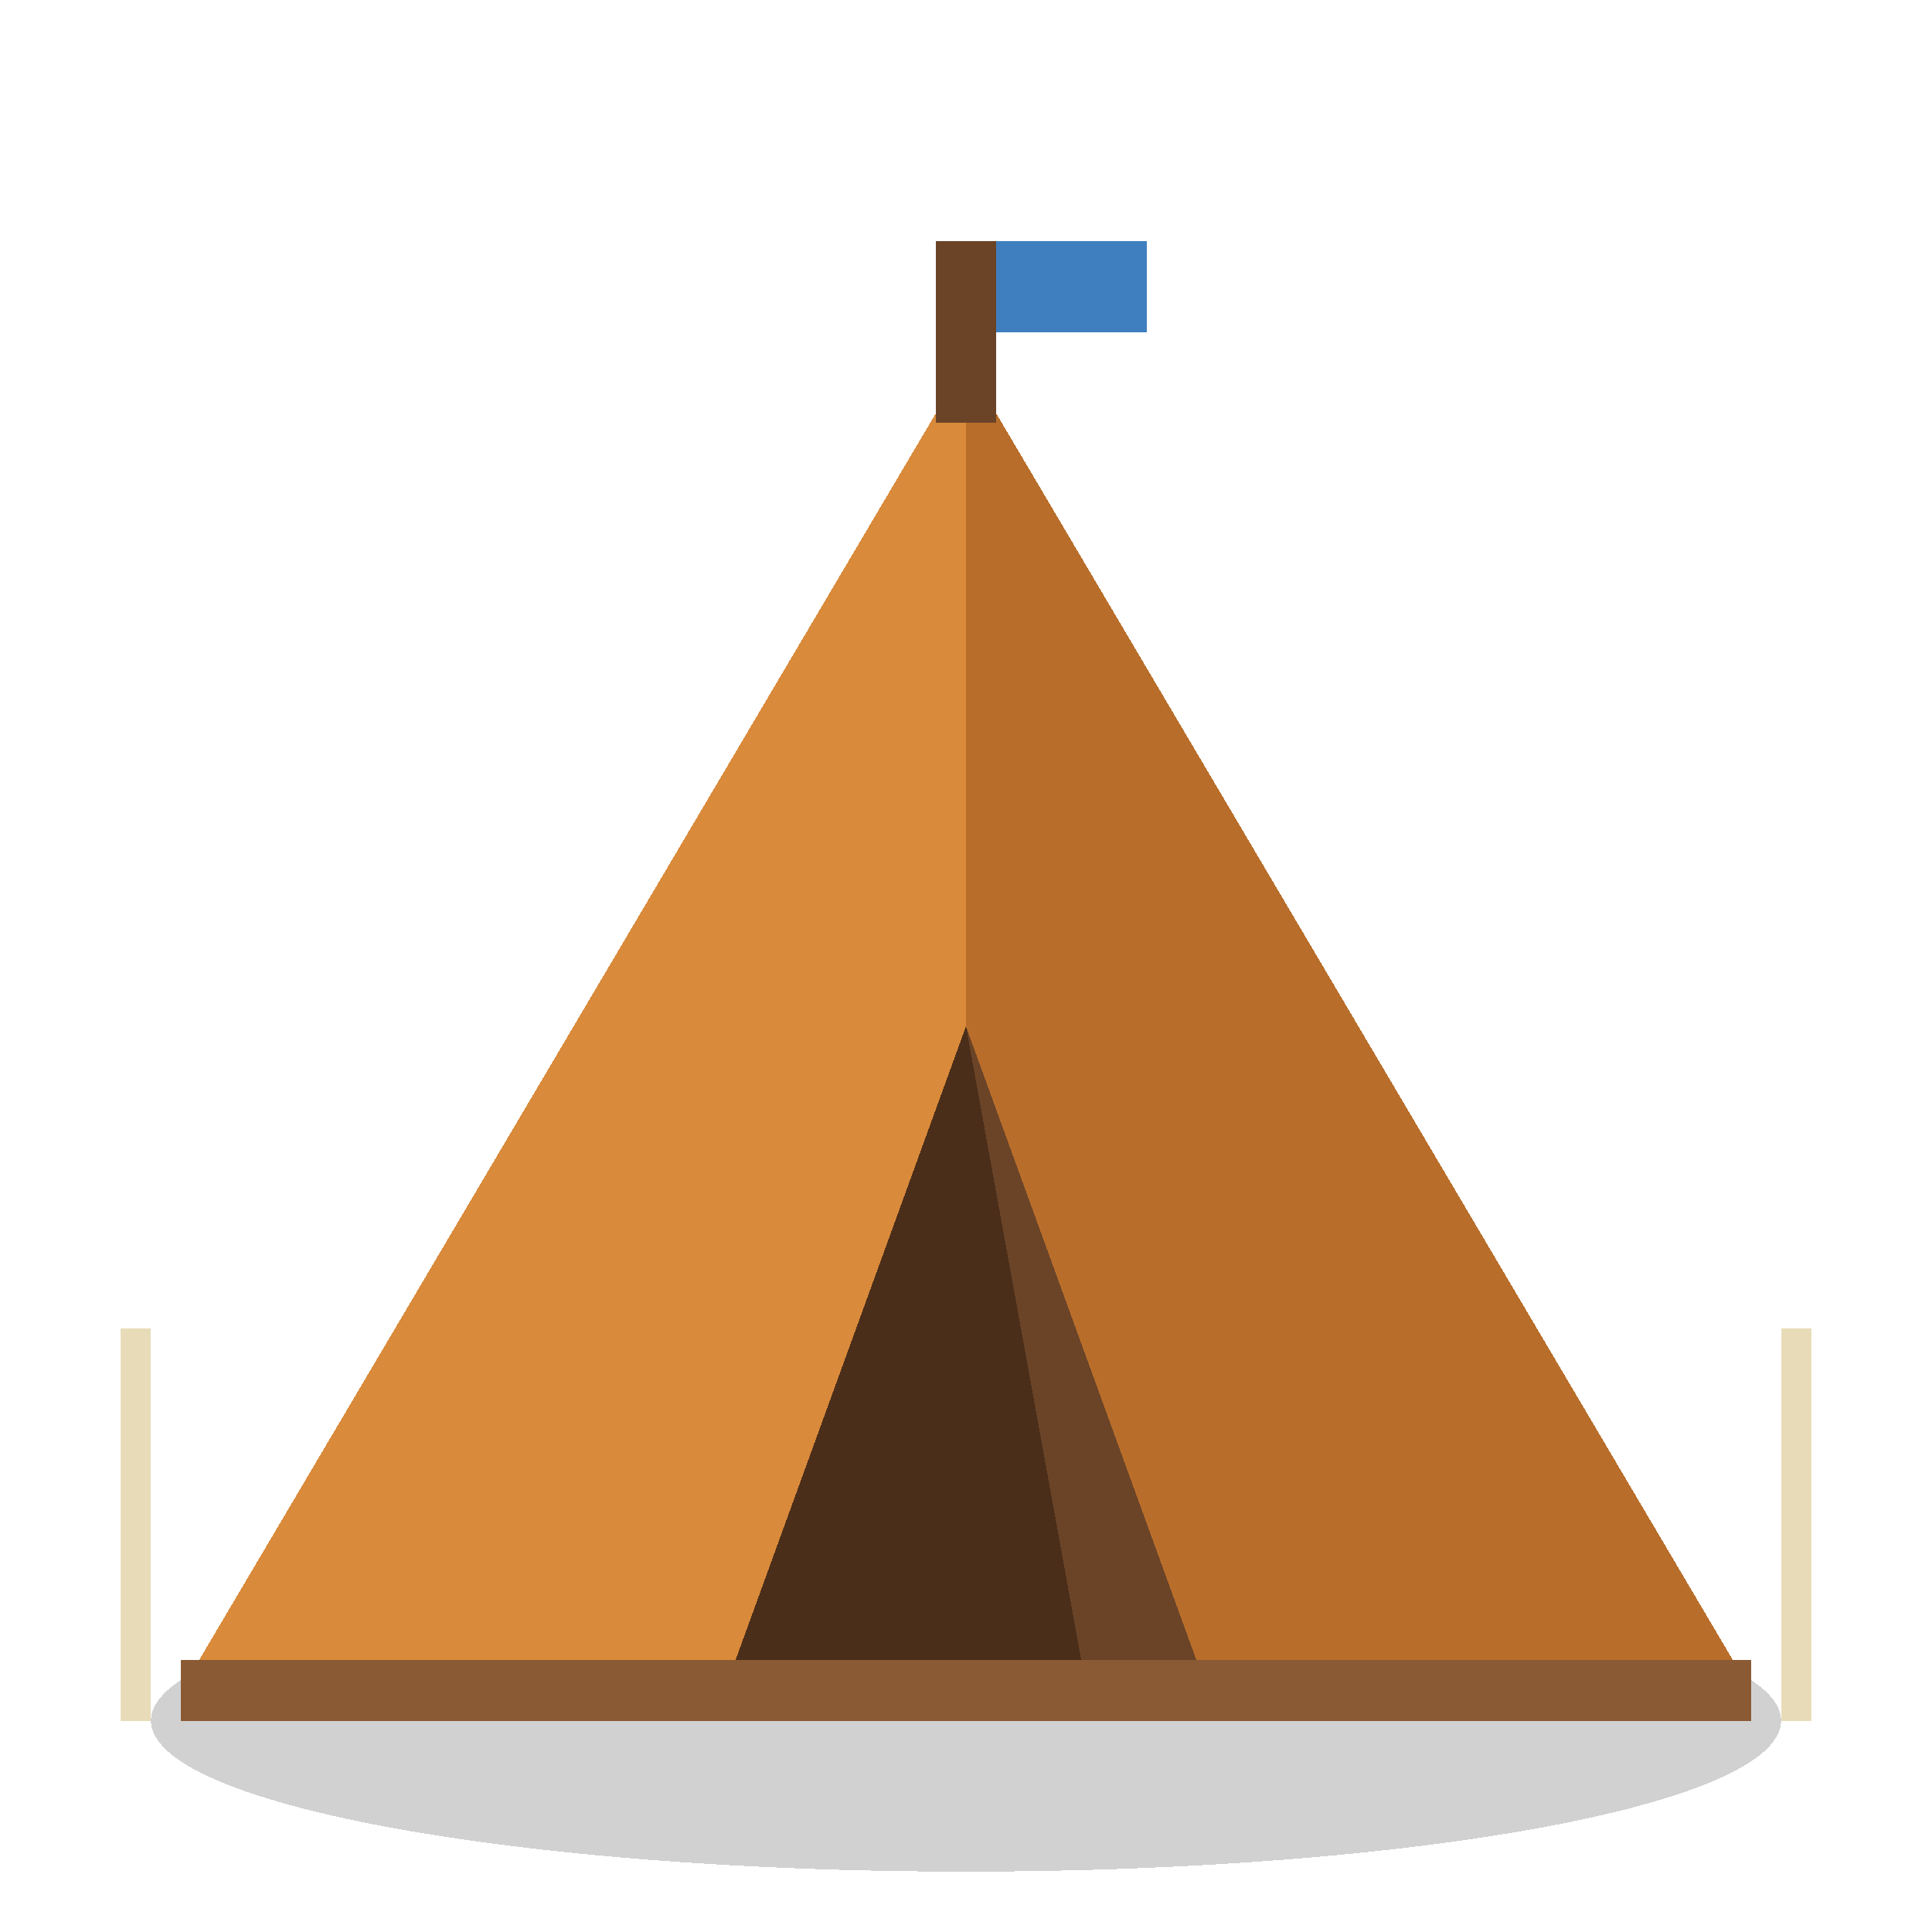
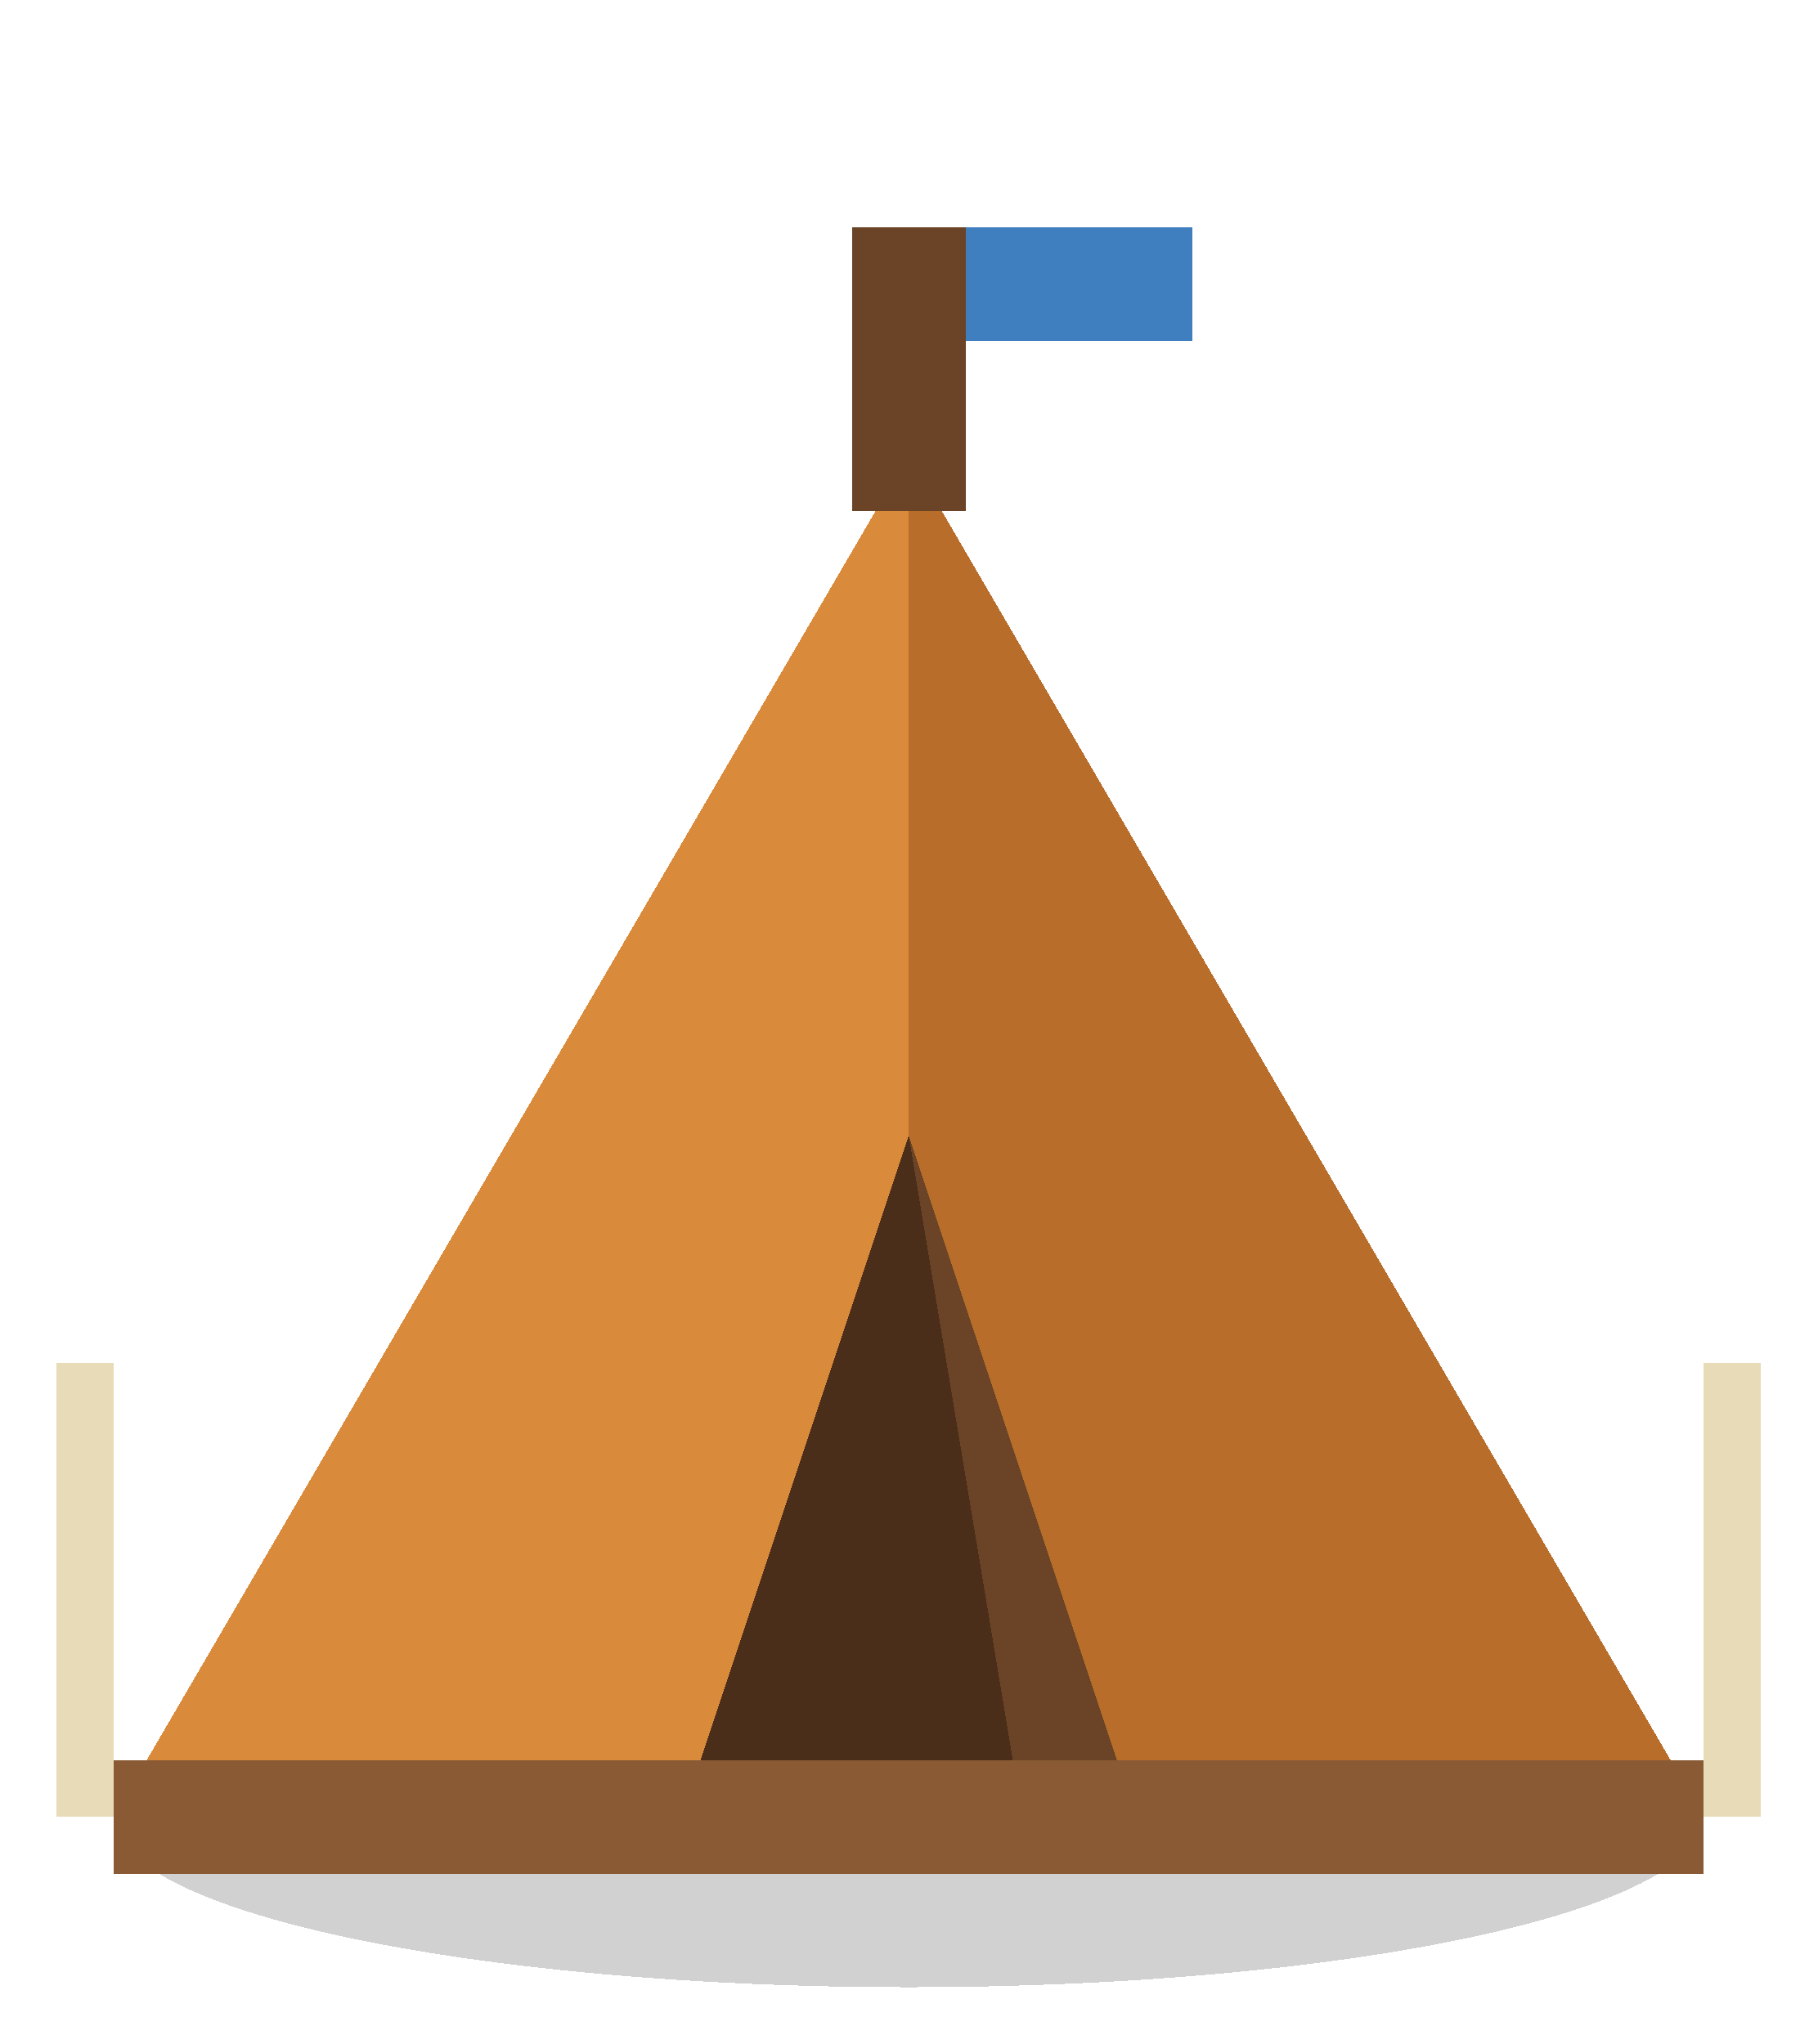
- <svg xmlns="http://www.w3.org/2000/svg" width="64" height="64" viewBox="0 0 64 64" shape-rendering="crispEdges">
-   <ellipse cx="32" cy="57" rx="27" ry="5" fill="#000000" fill-opacity="0.18" />
-   <rect x="4" y="44" width="1" height="13" fill="#e8dcb8" />
-   <rect x="59" y="44" width="1" height="13" fill="#e8dcb8" />
-   <polygon points="6,56 32,12 58,56" fill="#d98a3a" />
-   <polygon points="32,12 58,56 32,56" fill="#b86e2a" />
-   <polygon points="24,56 32,34 40,56" fill="#4a2e1a" />
-   <polygon points="32,34 40,56 36,56" fill="#6b4428" />
-   <rect x="31" y="8" width="2" height="6" fill="#6b4428" />
-   <rect x="33" y="8" width="5" height="3" fill="#3f7fbf" />
-   <rect x="6" y="55" width="52" height="2" fill="#8a5a34" />
+ <svg xmlns="http://www.w3.org/2000/svg" width="32" height="36" viewBox="0 0 32 36" shape-rendering="crispEdges">
+   <ellipse cx="16" cy="32" rx="14" ry="3" fill="#000000" fill-opacity="0.18" />
+   <rect x="1" y="24" width="1" height="8" fill="#e8dcb8" />
+   <rect x="30" y="24" width="1" height="8" fill="#e8dcb8" />
+   <polygon points="2,32 16,8 30,32" fill="#d98a3a" />
+   <polygon points="16,8 30,32 16,32" fill="#b86e2a" />
+   <polygon points="12,32 16,20 20,32" fill="#4a2e1a" />
+   <polygon points="16,20 20,32 18,32" fill="#6b4428" />
+   <rect x="15" y="4" width="2" height="5" fill="#6b4428" />
+   <rect x="17" y="4" width="4" height="2" fill="#3f7fbf" />
+   <rect x="2" y="31" width="28" height="2" fill="#8a5a34" />
</svg>
